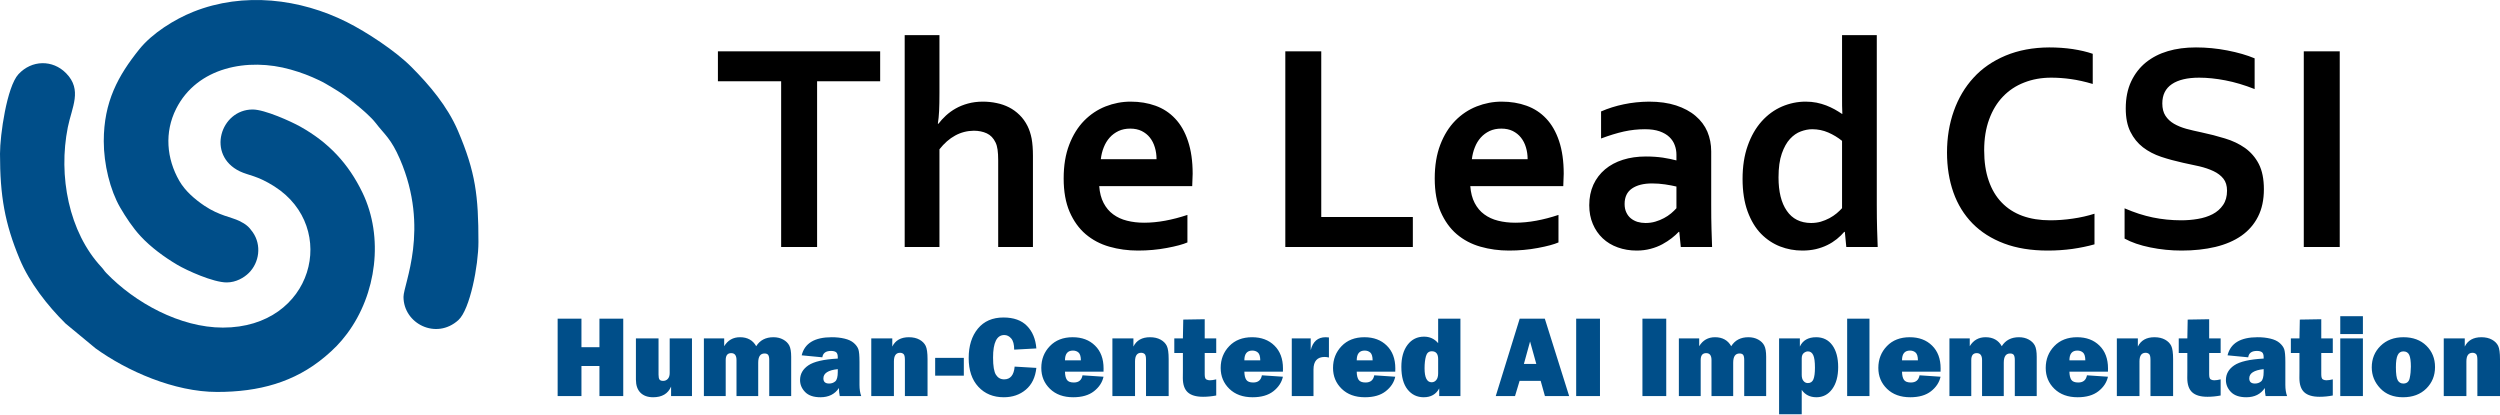
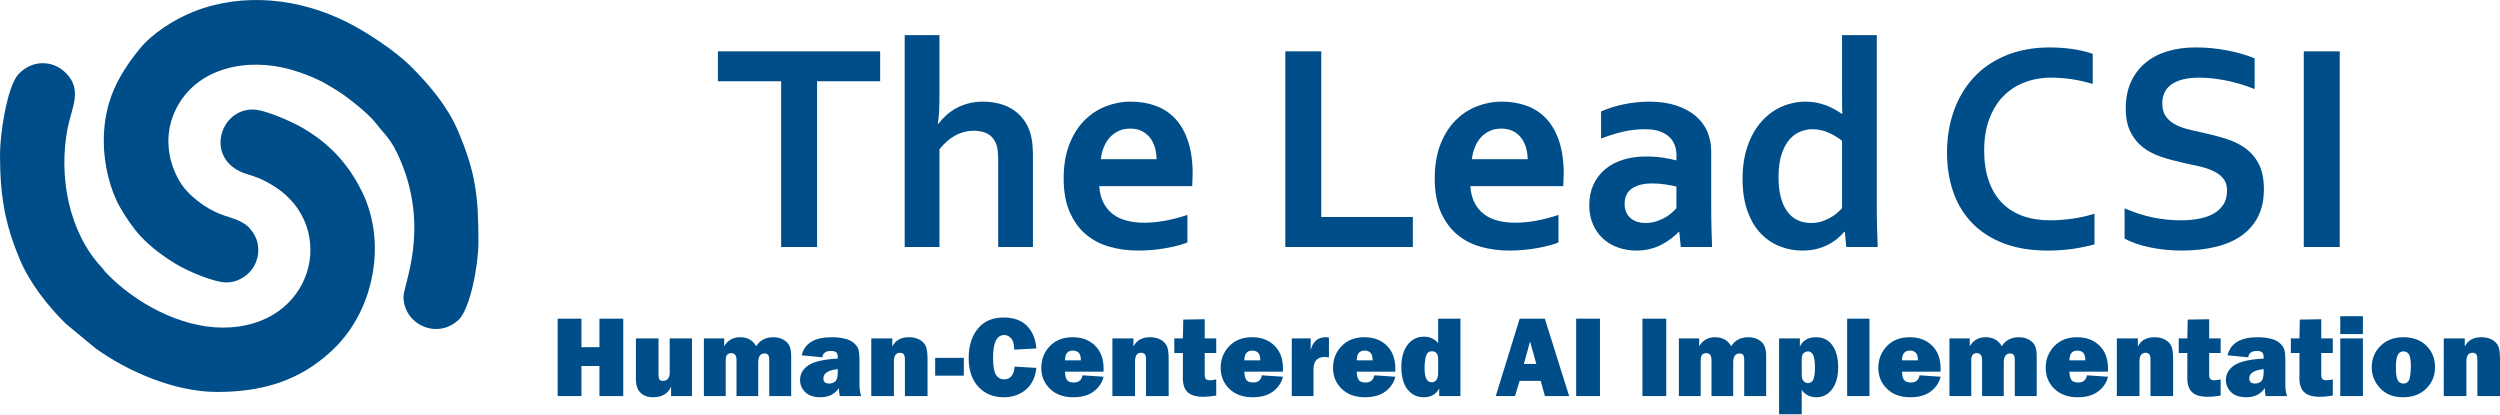
<svg xmlns="http://www.w3.org/2000/svg" width="2472" height="410" fill="none" viewBox="0 0 2472 410">
-   <path fill="currentColor" d="M807.946 244.208H772.4V80.368h-62.529V50.732h160.437v29.636h-62.362v163.84ZM928.931 91.812c0 7.268-.104 13.199-.334 17.878-.251 4.699-.648 8.897-1.253 12.656h.605c2.026-2.673 4.491-5.388 7.415-8.103 2.944-2.674 6.16-5.034 9.711-7.018 3.509-1.984 7.518-3.613 12.009-4.845 4.49-1.232 9.44-1.88 14.807-1.88 4.636 0 9.147.46 13.533 1.4 4.407.877 8.5 2.318 12.301 4.239 3.805 1.922 7.245 4.449 10.425 7.561 3.11 3.049 5.76 6.704 7.89 10.964 1.84 3.697 3.15 7.853 4.05 12.426.84 4.658 1.28 10.276 1.28 16.938v90.18h-34.359v-85.585c0-4.344-.208-7.895-.605-10.61-.397-2.757-1.024-5.137-2.026-7.163-2.026-4.24-4.887-7.247-8.625-8.981-3.76-1.733-8.062-2.61-12.886-2.61-6.621.083-12.761 1.67-18.421 4.782-5.638 3.049-10.776 7.602-15.517 13.575v96.592h-34.376V34.734h34.376v57.078Zm202.369 128.4c6.67 0 13.62-.648 20.83-1.984 7.26-1.337 14.57-3.258 21.99-5.723v27.213c-4.41 1.921-11.22 3.759-20.41 5.472-9.12 1.733-18.67 2.569-28.48 2.569-9.92 0-19.36-1.274-28.3-3.843-8.9-2.527-16.69-6.662-23.41-12.343-6.67-5.681-11.95-13.095-15.9-22.138-3.9-9.085-5.87-20.049-5.87-32.977 0-12.74 1.82-23.85 5.52-33.436 3.65-9.524 8.6-17.418 14.76-23.704 6.19-6.266 13.24-10.965 21.24-14.119 7.96-3.111 16.21-4.699 24.69-4.699 8.9 0 17.08 1.337 24.6 4.052 7.46 2.673 13.97 6.913 19.4 12.698 5.5 5.785 9.74 13.178 12.74 22.263 3.07 9.148 4.6 19.861 4.6 32.309-.11 4.782-.25 8.876-.44 12.238h-91.96c.5 6.516 1.92 12.051 4.35 16.687 2.42 4.595 5.53 8.354 9.48 11.215 3.9 2.861 8.44 4.992 13.64 6.266 5.22 1.336 10.86 1.984 16.93 1.984Zm-13.74-93.042c-4.34 0-8.18.794-11.59 2.381-3.36 1.629-6.29 3.738-8.75 6.516-2.46 2.757-4.39 5.973-5.83 9.628-1.48 3.655-2.42 7.56-2.9 11.695h55.09c0-4.135-.54-8.04-1.67-11.695-1.08-3.655-2.71-6.871-4.88-9.628-2.18-2.778-4.89-4.887-8.11-6.516-3.25-1.587-7.01-2.381-11.36-2.381ZM1306.46 50.732v163.841h90.56v29.635h-126.1V50.732h35.54Zm191.75 169.48c6.66 0 13.63-.648 20.84-1.984 7.27-1.337 14.58-3.258 21.97-5.723v27.213c-4.39 1.921-11.21 3.759-20.38 5.472-9.15 1.733-18.67 2.569-28.51 2.569-9.92 0-19.34-1.274-28.28-3.843-8.9-2.527-16.71-6.662-23.41-12.343-6.66-5.681-11.95-13.095-15.91-22.138-3.89-9.085-5.87-20.049-5.87-32.977 0-12.74 1.83-23.85 5.53-33.436 3.66-9.524 8.58-17.418 14.77-23.704 6.16-6.266 13.24-10.965 21.24-14.119 7.93-3.111 16.18-4.699 24.68-4.699 8.88 0 17.09 1.337 24.58 4.052 7.46 2.673 14 6.913 19.43 12.698 5.47 5.785 9.71 13.178 12.74 22.263 3.04 9.148 4.57 19.861 4.57 32.309-.08 4.782-.23 8.876-.44 12.238h-91.93c.48 6.516 1.92 12.051 4.34 16.687 2.42 4.595 5.51 8.354 9.48 11.215 3.89 2.861 8.44 4.992 13.62 6.266 5.24 1.336 10.86 1.984 16.94 1.984Zm-13.72-93.042c-4.35 0-8.21.794-11.62 2.381-3.36 1.629-6.26 3.738-8.73 6.516-2.46 2.757-4.4 5.973-5.82 9.628-1.49 3.655-2.43 7.56-2.93 11.695h55.12c0-4.135-.55-8.04-1.67-11.695-1.09-3.655-2.72-6.871-4.91-9.628-2.17-2.778-4.89-4.887-8.08-6.516-3.26-1.587-7.02-2.381-11.36-2.381Zm175.99 102.127h-.6c-1.93 2.025-4.2 4.093-6.92 6.223-2.71 2.11-5.82 4.135-9.27 6.015-3.47 1.88-7.31 3.362-11.55 4.49-4.26 1.149-8.85 1.734-13.78 1.734-6.67 0-12.89-1.024-18.67-3.112-5.83-2.068-10.76-5.075-14.92-8.981-4.13-3.905-7.41-8.583-9.77-14.18-2.38-5.535-3.55-11.738-3.55-18.567 0-7.539 1.38-14.264 4.09-20.3 2.76-5.973 6.62-11.006 11.51-15.141 4.93-4.156 10.82-7.31 17.67-9.482 6.83-2.172 14.43-3.258 22.72-3.258 6.08 0 11.65.397 16.79 1.128 5.08.793 9.59 1.733 13.43 2.757v-5.618c0-3.258-.54-6.433-1.67-9.44-1.09-3.049-2.86-5.723-5.35-8.104-2.46-2.36-5.68-4.197-9.62-5.618-3.95-1.378-8.8-2.067-14.48-2.067-6.91 0-13.86.731-20.82 2.255-6.91 1.546-14.47 3.864-22.58 6.913v-26.753c7.06-3.07 14.52-5.43 22.43-7.059 7.94-1.692 16.19-2.527 24.88-2.632 10.23 0 19.21 1.253 26.88 3.76 7.64 2.527 14.12 5.973 19.25 10.379 5.18 4.386 9.09 9.566 11.66 15.539 2.5 5.994 3.8 12.51 3.8 19.506v52.838c0 9.294.08 17.251.29 23.913.19 6.621.4 12.531.58 17.773h-30.95l-1.48-14.911Zm-2.82-44.84c-3.26-.794-7.02-1.483-11.26-2.13-4.24-.627-8.54-.94-12.84-.94-8.4 0-15.02 1.692-19.84 4.991-4.89 3.363-7.31 8.438-7.31 15.309 0 3.174.54 5.931 1.67 8.291 1.09 2.381 2.57 4.365 4.45 5.89 1.88 1.524 4.09 2.715 6.56 3.508 2.52.731 5.2 1.128 7.95 1.128 3.47 0 6.77-.439 9.84-1.378 3.05-.898 5.91-2.068 8.48-3.467a40.452 40.452 0 0 0 7.02-4.678c2.07-1.776 3.86-3.467 5.28-5.096v-21.428Zm133.08 36.047c3.36 0 6.58-.439 9.63-1.274a47.633 47.633 0 0 0 8.6-3.509c2.72-1.482 5.08-3.07 7.16-4.803 2.07-1.775 3.85-3.446 5.29-5.075v-66.56c-4.05-3.32-8.61-6.035-13.6-8.249-5.03-2.172-10.36-3.258-15.93-3.258-3.57 0-7.31.731-11.22 2.172-3.9 1.42-7.45 3.884-10.71 7.393-3.22 3.467-5.93 8.312-8.1 14.473-2.18 6.182-3.26 14.076-3.26 23.6 0 14.139 2.71 25.145 8.2 33.04 5.43 7.957 13.43 11.946 23.94 12.05Zm-67.69-43.607c0-12.239 1.67-23.203 5.08-32.789 3.36-9.566 8-17.627 13.82-24.143 5.83-6.516 12.55-11.361 20.05-14.619 7.56-3.217 15.37-4.846 23.46-4.846 3.8 0 7.37.355 10.77 1.003 3.36.689 6.56 1.629 9.53 2.757 3 1.19 5.78 2.464 8.39 3.905 2.61 1.483 5.03 2.966 7.27 4.49h.29c-.1-1.921-.21-4.636-.25-8.145-.04-3.55-.04-7.351-.04-11.507V34.734h34.35v167.788c0 9.294.11 17.251.3 23.913.21 6.621.39 12.594.6 17.773h-31.05l-1.44-14.953h-.59c-2.03 2.401-4.45 4.782-7.31 7.101-2.86 2.276-5.97 4.302-9.44 5.973-3.4 1.691-7.2 3.007-11.3 4.009-4.11.94-8.54 1.421-13.38 1.421-7.67 0-14.98-1.337-21.98-4.052-6.97-2.715-13.24-6.85-18.81-12.489-5.54-5.681-9.99-13.032-13.35-22.18-3.3-9.085-4.97-19.798-4.97-32.141ZM2028.22 76.798c-9.63 0-18.57 1.587-26.71 4.803-8.17 3.154-15.12 7.79-20.95 13.868-5.87 6.077-10.42 13.575-13.68 22.513-3.3 8.939-4.93 19.172-4.93 30.617 0 11.424 1.49 21.449 4.49 30.074 2.97 8.647 7.25 15.852 12.89 21.637 5.57 5.785 12.38 10.171 20.44 13.136 8.05 2.903 17.19 4.386 27.41 4.386 7.35 0 14.8-.543 22.4-1.671 7.67-1.086 14.77-2.715 21.45-4.845v30.283c-6.76 1.921-14.03 3.404-21.82 4.532-7.85 1.086-15.96 1.629-24.35 1.629-16.4 0-30.83-2.318-43.26-7.017-12.4-4.679-22.82-11.299-31.22-19.841-8.33-8.542-14.66-18.775-18.86-30.659-4.19-11.904-6.32-25.103-6.32-39.472 0-14.765 2.27-28.424 6.76-41.08 4.49-12.635 10.97-23.6 19.47-32.83 8.43-9.294 19-16.542 31.7-21.888 12.7-5.284 27.07-7.999 43.06-8.082 8.19 0 15.94.543 23.31 1.629 7.31 1.127 13.93 2.652 19.8 4.678V83.02c-7.71-2.318-14.91-3.884-21.57-4.824-6.62-.94-13.14-1.4-19.51-1.4Zm173.87 111.754c0-4.887-1.2-8.876-3.62-11.905-2.42-3.049-5.68-5.513-9.81-7.455-4.16-1.964-8.8-3.509-13.93-4.741-5.14-1.17-10.57-2.36-16.21-3.509-7.5-1.671-14.7-3.592-21.51-5.868-6.83-2.277-12.85-5.431-18.05-9.42-5.18-4.009-9.31-9.105-12.38-15.266-3.11-6.182-4.64-13.889-4.64-23.161 0-10.213 1.78-19.11 5.37-26.712 3.57-7.56 8.46-13.826 14.58-18.817 6.18-4.95 13.32-8.646 21.63-11.11 8.23-2.465 17.53-3.697 27.84-3.697 10.32 0 20.7.981 31.12 3.007 10.42 2.026 19.36 4.636 26.9 7.79v30.387c-10.02-3.968-19.65-6.829-28.88-8.604-9.19-1.775-17.88-2.673-25.96-2.673-11.66 0-20.66 2.13-26.96 6.37-6.33 4.26-9.49 10.63-9.49 19.13 0 4.929 1.03 8.98 3.12 12.196 2.06 3.154 4.82 5.765 8.37 7.853 3.57 2.068 7.67 3.739 12.3 5.033 4.6 1.233 9.48 2.36 14.66 3.446 8.21 1.734 16.02 3.76 23.41 6.036 7.46 2.214 14.08 5.367 19.87 9.419 5.72 4.114 10.31 9.336 13.68 15.852 3.34 6.516 5.03 14.869 5.03 24.999 0 10.421-1.92 19.443-5.79 27.045-3.84 7.623-9.33 13.93-16.43 18.922-7.06 4.929-15.67 8.646-25.77 11.069-10.18 2.402-21.24 3.592-33.29 3.592-10.53 0-20.89-1.023-31.06-3.112-10.17-2.067-18.63-4.991-25.4-8.73V205.99c9.59 4.157 18.88 7.164 27.97 9.044 9.02 1.858 18.42 2.798 28.05 2.798 5.57 0 11.11-.438 16.47-1.378 5.39-.877 10.24-2.465 14.54-4.678 4.28-2.235 7.75-5.243 10.36-9.106 2.61-3.801 3.91-8.479 3.91-14.118Zm75.89 55.658V50.733h35.55V244.21h-35.55Z" />
+   <path fill="#004E89" d="M807.946 244.208H772.4V80.368h-62.529V50.732h160.437v29.636h-62.362v163.84ZM928.931 91.812c0 7.268-.104 13.199-.334 17.878-.251 4.699-.648 8.897-1.253 12.656h.605c2.026-2.673 4.491-5.388 7.415-8.103 2.944-2.674 6.16-5.034 9.711-7.018 3.509-1.984 7.518-3.613 12.009-4.845 4.49-1.232 9.44-1.88 14.807-1.88 4.636 0 9.147.46 13.533 1.4 4.407.877 8.5 2.318 12.301 4.239 3.805 1.922 7.245 4.449 10.425 7.561 3.11 3.049 5.76 6.704 7.89 10.964 1.84 3.697 3.15 7.853 4.05 12.426.84 4.658 1.28 10.276 1.28 16.938v90.18h-34.359v-85.585c0-4.344-.208-7.895-.605-10.61-.397-2.757-1.024-5.137-2.026-7.163-2.026-4.24-4.887-7.247-8.625-8.981-3.76-1.733-8.062-2.61-12.886-2.61-6.621.083-12.761 1.67-18.421 4.782-5.638 3.049-10.776 7.602-15.517 13.575v96.592h-34.376V34.734h34.376v57.078Zm202.369 128.4c6.67 0 13.62-.648 20.83-1.984 7.26-1.337 14.57-3.258 21.99-5.723v27.213c-4.41 1.921-11.22 3.759-20.41 5.472-9.12 1.733-18.67 2.569-28.48 2.569-9.92 0-19.36-1.274-28.3-3.843-8.9-2.527-16.69-6.662-23.41-12.343-6.67-5.681-11.95-13.095-15.9-22.138-3.9-9.085-5.87-20.049-5.87-32.977 0-12.74 1.82-23.85 5.52-33.436 3.65-9.524 8.6-17.418 14.76-23.704 6.19-6.266 13.24-10.965 21.24-14.119 7.96-3.111 16.21-4.699 24.69-4.699 8.9 0 17.08 1.337 24.6 4.052 7.46 2.673 13.97 6.913 19.4 12.698 5.5 5.785 9.74 13.178 12.74 22.263 3.07 9.148 4.6 19.861 4.6 32.309-.11 4.782-.25 8.876-.44 12.238h-91.96c.5 6.516 1.92 12.051 4.35 16.687 2.42 4.595 5.53 8.354 9.48 11.215 3.9 2.861 8.44 4.992 13.64 6.266 5.22 1.336 10.86 1.984 16.93 1.984Zm-13.74-93.042c-4.34 0-8.18.794-11.59 2.381-3.36 1.629-6.29 3.738-8.75 6.516-2.46 2.757-4.39 5.973-5.83 9.628-1.48 3.655-2.42 7.56-2.9 11.695h55.09c0-4.135-.54-8.04-1.67-11.695-1.08-3.655-2.71-6.871-4.88-9.628-2.18-2.778-4.89-4.887-8.11-6.516-3.25-1.587-7.01-2.381-11.36-2.381ZM1306.46 50.732v163.841h90.56v29.635h-126.1V50.732h35.54Zm191.75 169.48c6.66 0 13.63-.648 20.84-1.984 7.27-1.337 14.58-3.258 21.97-5.723v27.213c-4.39 1.921-11.21 3.759-20.38 5.472-9.15 1.733-18.67 2.569-28.51 2.569-9.92 0-19.34-1.274-28.28-3.843-8.9-2.527-16.71-6.662-23.41-12.343-6.66-5.681-11.95-13.095-15.91-22.138-3.89-9.085-5.87-20.049-5.87-32.977 0-12.74 1.83-23.85 5.53-33.436 3.66-9.524 8.58-17.418 14.77-23.704 6.16-6.266 13.24-10.965 21.24-14.119 7.93-3.111 16.18-4.699 24.68-4.699 8.88 0 17.09 1.337 24.58 4.052 7.46 2.673 14 6.913 19.43 12.698 5.47 5.785 9.71 13.178 12.74 22.263 3.04 9.148 4.57 19.861 4.57 32.309-.08 4.782-.23 8.876-.44 12.238h-91.93c.48 6.516 1.92 12.051 4.34 16.687 2.42 4.595 5.51 8.354 9.48 11.215 3.89 2.861 8.44 4.992 13.62 6.266 5.24 1.336 10.86 1.984 16.94 1.984Zm-13.72-93.042c-4.35 0-8.21.794-11.62 2.381-3.36 1.629-6.26 3.738-8.73 6.516-2.46 2.757-4.4 5.973-5.82 9.628-1.49 3.655-2.43 7.56-2.93 11.695h55.12c0-4.135-.55-8.04-1.67-11.695-1.09-3.655-2.72-6.871-4.91-9.628-2.17-2.778-4.89-4.887-8.08-6.516-3.26-1.587-7.02-2.381-11.36-2.381Zm175.99 102.127h-.6c-1.93 2.025-4.2 4.093-6.92 6.223-2.71 2.11-5.82 4.135-9.27 6.015-3.47 1.88-7.31 3.362-11.55 4.49-4.26 1.149-8.85 1.734-13.78 1.734-6.67 0-12.89-1.024-18.67-3.112-5.83-2.068-10.76-5.075-14.92-8.981-4.13-3.905-7.41-8.583-9.77-14.18-2.38-5.535-3.55-11.738-3.55-18.567 0-7.539 1.38-14.264 4.09-20.3 2.76-5.973 6.62-11.006 11.51-15.141 4.93-4.156 10.82-7.31 17.67-9.482 6.83-2.172 14.43-3.258 22.72-3.258 6.08 0 11.65.397 16.79 1.128 5.08.793 9.59 1.733 13.43 2.757v-5.618c0-3.258-.54-6.433-1.67-9.44-1.09-3.049-2.86-5.723-5.35-8.104-2.46-2.36-5.68-4.197-9.62-5.618-3.95-1.378-8.8-2.067-14.48-2.067-6.91 0-13.86.731-20.82 2.255-6.91 1.546-14.47 3.864-22.58 6.913v-26.753c7.06-3.07 14.52-5.43 22.43-7.059 7.94-1.692 16.19-2.527 24.88-2.632 10.23 0 19.21 1.253 26.88 3.76 7.64 2.527 14.12 5.973 19.25 10.379 5.18 4.386 9.09 9.566 11.66 15.539 2.5 5.994 3.8 12.51 3.8 19.506v52.838c0 9.294.08 17.251.29 23.913.19 6.621.4 12.531.58 17.773h-30.95l-1.48-14.911Zm-2.82-44.84c-3.26-.794-7.02-1.483-11.26-2.13-4.24-.627-8.54-.94-12.84-.94-8.4 0-15.02 1.692-19.84 4.991-4.89 3.363-7.31 8.438-7.31 15.309 0 3.174.54 5.931 1.67 8.291 1.09 2.381 2.57 4.365 4.45 5.89 1.88 1.524 4.09 2.715 6.56 3.508 2.52.731 5.2 1.128 7.95 1.128 3.47 0 6.77-.439 9.84-1.378 3.05-.898 5.91-2.068 8.48-3.467a40.452 40.452 0 0 0 7.02-4.678c2.07-1.776 3.86-3.467 5.28-5.096v-21.428Zm133.08 36.047c3.36 0 6.58-.439 9.63-1.274a47.633 47.633 0 0 0 8.6-3.509c2.72-1.482 5.08-3.07 7.16-4.803 2.07-1.775 3.85-3.446 5.29-5.075v-66.56c-4.05-3.32-8.61-6.035-13.6-8.249-5.03-2.172-10.36-3.258-15.93-3.258-3.57 0-7.31.731-11.22 2.172-3.9 1.42-7.45 3.884-10.71 7.393-3.22 3.467-5.93 8.312-8.1 14.473-2.18 6.182-3.26 14.076-3.26 23.6 0 14.139 2.71 25.145 8.2 33.04 5.43 7.957 13.43 11.946 23.94 12.05Zm-67.69-43.607c0-12.239 1.67-23.203 5.08-32.789 3.36-9.566 8-17.627 13.82-24.143 5.83-6.516 12.55-11.361 20.05-14.619 7.56-3.217 15.37-4.846 23.46-4.846 3.8 0 7.37.355 10.77 1.003 3.36.689 6.56 1.629 9.53 2.757 3 1.19 5.78 2.464 8.39 3.905 2.61 1.483 5.03 2.966 7.27 4.49h.29c-.1-1.921-.21-4.636-.25-8.145-.04-3.55-.04-7.351-.04-11.507V34.734h34.35v167.788c0 9.294.11 17.251.3 23.913.21 6.621.39 12.594.6 17.773h-31.05l-1.44-14.953h-.59c-2.03 2.401-4.45 4.782-7.31 7.101-2.86 2.276-5.97 4.302-9.44 5.973-3.4 1.691-7.2 3.007-11.3 4.009-4.11.94-8.54 1.421-13.38 1.421-7.67 0-14.98-1.337-21.98-4.052-6.97-2.715-13.24-6.85-18.81-12.489-5.54-5.681-9.99-13.032-13.35-22.18-3.3-9.085-4.97-19.798-4.97-32.141ZM2028.22 76.798c-9.63 0-18.57 1.587-26.71 4.803-8.17 3.154-15.12 7.79-20.95 13.868-5.87 6.077-10.42 13.575-13.68 22.513-3.3 8.939-4.93 19.172-4.93 30.617 0 11.424 1.49 21.449 4.49 30.074 2.97 8.647 7.25 15.852 12.89 21.637 5.57 5.785 12.38 10.171 20.44 13.136 8.05 2.903 17.19 4.386 27.41 4.386 7.35 0 14.8-.543 22.4-1.671 7.67-1.086 14.77-2.715 21.45-4.845v30.283c-6.76 1.921-14.03 3.404-21.82 4.532-7.85 1.086-15.96 1.629-24.35 1.629-16.4 0-30.83-2.318-43.26-7.017-12.4-4.679-22.82-11.299-31.22-19.841-8.33-8.542-14.66-18.775-18.86-30.659-4.19-11.904-6.32-25.103-6.32-39.472 0-14.765 2.27-28.424 6.76-41.08 4.49-12.635 10.97-23.6 19.47-32.83 8.43-9.294 19-16.542 31.7-21.888 12.7-5.284 27.07-7.999 43.06-8.082 8.19 0 15.94.543 23.31 1.629 7.31 1.127 13.93 2.652 19.8 4.678V83.02c-7.71-2.318-14.91-3.884-21.57-4.824-6.62-.94-13.14-1.4-19.51-1.4Zm173.87 111.754c0-4.887-1.2-8.876-3.62-11.905-2.42-3.049-5.68-5.513-9.81-7.455-4.16-1.964-8.8-3.509-13.93-4.741-5.14-1.17-10.57-2.36-16.21-3.509-7.5-1.671-14.7-3.592-21.51-5.868-6.83-2.277-12.85-5.431-18.05-9.42-5.18-4.009-9.31-9.105-12.38-15.266-3.11-6.182-4.64-13.889-4.64-23.161 0-10.213 1.78-19.11 5.37-26.712 3.57-7.56 8.46-13.826 14.58-18.817 6.18-4.95 13.32-8.646 21.63-11.11 8.23-2.465 17.53-3.697 27.84-3.697 10.32 0 20.7.981 31.12 3.007 10.42 2.026 19.36 4.636 26.9 7.79v30.387c-10.02-3.968-19.65-6.829-28.88-8.604-9.19-1.775-17.88-2.673-25.96-2.673-11.66 0-20.66 2.13-26.96 6.37-6.33 4.26-9.49 10.63-9.49 19.13 0 4.929 1.03 8.98 3.12 12.196 2.06 3.154 4.82 5.765 8.37 7.853 3.57 2.068 7.67 3.739 12.3 5.033 4.6 1.233 9.48 2.36 14.66 3.446 8.21 1.734 16.02 3.76 23.41 6.036 7.46 2.214 14.08 5.367 19.87 9.419 5.72 4.114 10.31 9.336 13.68 15.852 3.34 6.516 5.03 14.869 5.03 24.999 0 10.421-1.92 19.443-5.79 27.045-3.84 7.623-9.33 13.93-16.43 18.922-7.06 4.929-15.67 8.646-25.77 11.069-10.18 2.402-21.24 3.592-33.29 3.592-10.53 0-20.89-1.023-31.06-3.112-10.17-2.067-18.63-4.991-25.4-8.73V205.99c9.59 4.157 18.88 7.164 27.97 9.044 9.02 1.858 18.42 2.798 28.05 2.798 5.57 0 11.11-.438 16.47-1.378 5.39-.877 10.24-2.465 14.54-4.678 4.28-2.235 7.75-5.243 10.36-9.106 2.61-3.801 3.91-8.479 3.91-14.118Zm75.89 55.658V50.733h35.55V244.21h-35.55Z" />
  <path fill="#004E89" fill-rule="evenodd" d="M102.605 139.615c0 22.723 6.266 48.411 16.186 65.516 5.555 9.586 12.573 20.132 20.133 28.319 10.129 10.944 23.328 20.655 36.256 28.32 9.607 5.701 35.671 17.501 49.016 17.501 9.231 0 17.23-4.782 21.908-9.44 10.297-10.275 12.719-27.4 3.885-40.119-3.968-5.723-7.038-8.145-13.408-11.278-7.623-3.738-19.799-5.158-34.439-14.974-9.44-6.349-19.026-14.557-24.811-24.582-12.719-22.096-14.828-48.118-3.195-71.258 20.759-41.29 70.945-50.855 113.299-38.846 10.735 3.05 18.985 6.245 28.278 10.672 4.302 2.026 8.229 4.407 12.218 6.788 4.365 2.61 8.207 5.012 12.155 7.79 3.884 2.757 7.456 5.66 11.277 8.667 5.994 4.762 15.685 13.136 20.071 18.88 8.855 11.591 15.12 15.183 24.038 35.817 29.803 69.024 3.509 123.679 3.509 136.127 0 26.544 32.371 42.876 54.3 22.952 11.445-10.421 19.799-53.987 19.799-77.106 0-45.508-2.778-69.129-20.217-109.917-10.505-24.602-28.445-45.55-46.03-63.218-15.872-15.956-44.442-34.648-63.886-44.4-46.114-23.12-102.022-30.012-151.749-10.193-18.712 7.477-40.683 21.24-53.318 36.925-21.01 26.106-35.275 51.94-35.275 91.057Z" clip-rule="evenodd" />
  <path fill="#004E89" fill-rule="evenodd" d="M0 151.979c0 41.707 4.72 68.878 19.402 104.09 9.649 23.224 27.505 46.113 45.424 63.823l29.615 24.519c31.034 22.451 77.9 43.148 120.254 43.148 41.247 0 76.543-9.503 106.679-34.857 8.479-7.121 14.933-13.554 21.846-22.806 29.113-39.033 36.443-95.297 15.245-139.301-13.846-28.737-33.415-49.747-61.777-65.536-8.708-4.845-34.856-16.791-46.844-16.791-31.849 0-46.009 45.111-12.698 61.15 8.751 4.198 17.126 4.031 34.355 15.037 63.678 40.642 38.512 139.468-51.104 139.468-42.271 0-86.964-24.56-115.201-53.903-2.276-2.339-2.589-3.425-4.72-5.723-32.621-34.856-42.98-90.618-33.436-138.382 4.01-20.028 14.598-36.966-1.692-53.527-13.345-13.576-33.958-13.158-47.074.96C6.788 85.691 0 133.56 0 151.98Z" clip-rule="evenodd" />
  <path fill="#004E89" d="M616.266 315.087v76.563h-23.537v-29.74h-17.793v29.74h-23.538v-76.563h23.538v28.236h17.793v-28.236h23.537Zm67.959 19.506v57.057H663.57v-9.377c-3.028 7.017-8.938 10.526-17.731 10.526-5.409 0-9.607-1.525-12.593-4.532-2.966-2.987-4.449-7.31-4.449-12.907v-40.767h22.368v35.88c0 2.276.313 3.843.919 4.762.647.919 1.838 1.378 3.634 1.378 1.921 0 3.467-.689 4.678-2.047 1.211-1.357 1.796-3.299 1.796-5.764v-34.209h22.033Zm98.096 57.057h-21.699v-35.692c0-2.381-.355-4.052-1.045-5.012-.689-.961-1.879-1.42-3.634-1.42-4.135 0-6.223 3.028-6.223 9.126v32.998h-21.47V356c0-4.553-1.754-6.829-5.263-6.829-3.613 0-5.409 2.276-5.409 6.829v35.65h-21.574v-57.057h20.071v7.727c3.613-5.91 8.813-8.876 15.663-8.876 7.331 0 12.698 2.966 15.998 8.876 3.696-5.91 9.377-8.876 17.021-8.876 3.655 0 6.871.773 9.628 2.298 2.798 1.524 4.803 3.508 6.056 5.91 1.232 2.402 1.88 6.14 1.88 11.194v38.804Zm69.254 0h-21.219c-.543-2.443-.815-5.096-.815-7.978-4.03 6.078-10.129 9.127-18.316 9.127-6.745 0-11.779-1.734-15.12-5.159-3.342-3.446-5.012-7.372-5.012-11.8 0-6.014 2.735-10.86 8.207-14.577 5.472-3.718 15.162-5.952 29.093-6.704v-1.295c0-2.527-.564-4.198-1.692-5.033-1.128-.815-2.799-1.232-4.971-1.232-5.137 0-7.998 2.088-8.604 6.307l-20.425-1.963c2.903-11.926 12.823-17.899 29.719-17.899 4.594 0 8.813.46 12.656 1.379s6.892 2.339 9.126 4.281c2.235 1.963 3.739 4.01 4.511 6.161.773 2.193 1.149 6.349 1.149 12.51v22.764c0 4.324.585 8.041 1.713 11.111Zm-23.182-26.649c-9.482 1.003-14.223 4.052-14.223 9.127 0 3.404 1.88 5.117 5.639 5.117 2.381 0 4.407-.711 6.077-2.131 1.671-1.399 2.507-4.532 2.507-9.377v-2.736Zm88.76 26.649h-22.389v-35.922c0-2.965-.438-4.845-1.357-5.659-.919-.815-2.047-1.233-3.425-1.233-4.052 0-6.078 2.841-6.078 8.521v34.293h-22.388v-57.057h20.78v8.082c3.049-6.14 8.521-9.231 16.395-9.231 4.135 0 7.623.815 10.505 2.402 2.84 1.587 4.887 3.634 6.119 6.161 1.211 2.506 1.838 6.892 1.838 13.137v36.506Zm35.88-37.78v17.564h-28.341V353.87h28.341Zm50.247 8.625 21.47 1.274c-1 9.356-4.47 16.52-10.38 21.511-5.91 5.013-13.18 7.519-21.803 7.519-10.4 0-18.775-3.446-25.145-10.317-6.39-6.871-9.586-16.374-9.586-28.466 0-12.009 3.028-21.679 9.064-29.051 6.057-7.351 14.494-11.027 25.312-11.027 10.128 0 17.898 2.778 23.348 8.375 5.41 5.576 8.48 13.011 9.19 22.221l-21.93 1.191c0-5.096-.96-8.772-2.922-11.048-1.942-2.277-4.26-3.405-6.892-3.405-7.372 0-11.069 7.435-11.069 22.347 0 8.333.961 14.014 2.882 17 1.922 3.008 4.616 4.49 8.083 4.49 6.182 0 9.648-4.197 10.378-12.614Zm67.1 8.605 20.78 1.399c-1.23 5.618-4.38 10.4-9.46 14.369-5.05 3.947-11.9 5.931-20.53 5.931-9.6 0-17.25-2.778-22.97-8.333-5.72-5.556-8.56-12.427-8.56-20.634 0-8.542 2.8-15.727 8.46-21.595 5.64-5.869 13.17-8.793 22.57-8.793 9.13 0 16.48 2.757 22.1 8.292 5.64 5.513 8.44 13.032 8.44 22.555 0 .773 0 1.859-.05 3.237h-38.11c.08 3.634.71 6.307 1.92 8.062 1.17 1.733 3.45 2.631 6.83 2.631 4.87 0 7.73-2.381 8.58-7.121Zm-1.6-14.808c-.05-3.822-.82-6.37-2.3-7.685-1.48-1.316-3.34-1.964-5.58-1.964-5.24 0-7.85 3.217-7.85 9.649h15.73Zm86.79 35.358h-22.39v-35.922c0-2.965-.43-4.845-1.35-5.659-.92-.815-2.05-1.233-3.43-1.233-4.05 0-6.08 2.841-6.08 8.521v34.293h-22.38v-57.057h20.78v8.082c3.05-6.14 8.52-9.231 16.39-9.231 4.16 0 7.62.815 10.51 2.402 2.84 1.587 4.88 3.634 6.11 6.161 1.24 2.506 1.84 6.892 1.84 13.137v36.506Zm47.04-57.057v14.473h-11.39v21.01c0 2.903.55 4.595 1.63 5.138 1.09.543 2.22.814 3.36.814 1.8 0 3.91-.313 6.4-.919v15.956c-4.41.836-8.76 1.274-13 1.274-6.89 0-11.94-1.483-15.18-4.448-3.21-2.945-4.84-7.665-4.84-14.139l.06-6.683v-18.003h-8.5v-14.473h8.5l.35-18.587 21.22-.355v18.942h11.39Zm45.15 36.507 20.78 1.399c-1.23 5.618-4.39 10.4-9.44 14.369-5.06 3.947-11.91 5.931-20.53 5.931-9.61 0-17.27-2.778-23-8.333-5.7-5.556-8.56-12.427-8.56-20.634 0-8.542 2.82-15.727 8.46-21.595 5.64-5.869 13.18-8.793 22.6-8.793 9.1 0 16.48 2.757 22.09 8.292 5.62 5.513 8.44 13.032 8.44 22.555 0 .773-.02 1.859-.06 3.237h-38.12c.09 3.634.71 6.307 1.93 8.062 1.19 1.733 3.46 2.631 6.82 2.631 4.89 0 7.73-2.381 8.59-7.121Zm-1.61-14.808c-.04-3.822-.79-6.37-2.3-7.685-1.48-1.316-3.34-1.964-5.55-1.964-5.24 0-7.88 3.217-7.88 9.649h15.73Zm52.63 35.358h-21.47v-57.057h18.71v11.654c2.13-8.542 7.04-12.803 14.79-12.803.79 0 1.86.084 3.24.23v19.841c-1.57-.355-2.97-.564-4.18-.564-7.39 0-11.09 4.156-11.09 12.447v26.252Zm60.08-20.55 20.76 1.399c-1.21 5.618-4.36 10.4-9.44 14.369-5.05 3.947-11.9 5.931-20.53 5.931-9.6 0-17.25-2.778-22.97-8.333-5.72-5.556-8.58-12.427-8.58-20.634 0-8.542 2.82-15.727 8.46-21.595 5.63-5.869 13.17-8.793 22.59-8.793 9.11 0 16.48 2.757 22.1 8.292 5.62 5.513 8.44 13.032 8.44 22.555 0 .773-.02 1.859-.07 3.237h-38.09c.06 3.634.69 6.307 1.9 8.062 1.19 1.733 3.47 2.631 6.83 2.631 4.89 0 7.73-2.381 8.6-7.121Zm-1.6-14.808c-.05-3.822-.82-6.37-2.3-7.685-1.5-1.316-3.36-1.964-5.58-1.964-5.24 0-7.85 3.217-7.85 9.649h15.73Zm86.81 35.358h-20.98v-7.581c-3.12 5.806-8.21 8.73-15.33 8.73-6.56 0-11.89-2.569-15.98-7.707-4.07-5.137-6.12-12.593-6.12-22.367 0-9.148 2.05-16.416 6.16-21.804 4.09-5.367 9.52-8.041 16.27-8.041 5.66 0 10.3 2.131 13.95 6.433v-24.226h22.03v76.563Zm-22.03-36.653c0-5.095-2.11-7.664-6.29-7.664-2.94 0-4.86 1.629-5.78 4.887-.9 3.237-1.36 7.226-1.36 11.925 0 9.231 2.34 13.846 7.02 13.846 1.77 0 3.3-.73 4.53-2.192 1.25-1.462 1.88-3.697 1.88-6.684v-14.118Zm105.59 36.653-4.21-15.037h-20.85l-4.53 15.037h-19.05l23.69-76.563h24.83l24.08 76.563h-23.96Zm-20.8-31.807h12.26l-6.16-22.18-6.1 22.18Zm75.23-44.756v76.563h-23.54v-76.563h23.54Zm65.52 0v76.563h-23.54v-76.563h23.54Zm98.8 76.563h-21.7v-35.692c0-2.381-.33-4.052-1.02-5.012-.69-.961-1.9-1.42-3.64-1.42-4.15 0-6.24 3.028-6.24 9.126v32.998h-21.45V356c0-4.553-1.77-6.829-5.26-6.829-3.64 0-5.43 2.276-5.43 6.829v35.65h-21.58v-57.057h20.1v7.727c3.59-5.91 8.79-8.876 15.64-8.876 7.35 0 12.7 2.966 16.02 8.876 3.69-5.91 9.37-8.876 17-8.876 3.65 0 6.87.773 9.65 2.298 2.79 1.524 4.8 3.508 6.03 5.91 1.25 2.402 1.88 6.14 1.88 11.194v38.804Zm35.17 18.003h-22.39v-75.06h20.55v8.082c2.88-6.14 8.25-9.231 16.1-9.231 6.81 0 12.14 2.632 16 7.916 3.85 5.304 5.77 12.489 5.77 21.615 0 9.106-1.97 16.374-5.91 21.741-3.93 5.368-9.13 8.083-15.6 8.083-6.35 0-11.2-2.444-14.52-7.289v24.143Zm0-38.888c0 2.548.56 4.511 1.73 5.911 1.15 1.399 2.59 2.109 4.31 2.109 2.67 0 4.51-1.253 5.53-3.738 1-2.486 1.5-6.307 1.5-11.445 0-5.952-.56-10.129-1.73-12.531-1.15-2.423-2.88-3.613-5.18-3.613-1.4 0-2.76.522-4.11 1.608-1.36 1.107-2.05 2.861-2.05 5.326v16.373Zm66.98-55.678v76.563h-22.06v-76.563h22.06Zm49.52 56.013 20.78 1.399c-1.24 5.618-4.39 10.4-9.44 14.369-5.06 3.947-11.91 5.931-20.53 5.931-9.61 0-17.28-2.778-22.98-8.333-5.72-5.556-8.58-12.427-8.58-20.634 0-8.542 2.82-15.727 8.46-21.595 5.64-5.869 13.18-8.793 22.6-8.793 9.1 0 16.47 2.757 22.09 8.292 5.62 5.513 8.44 13.032 8.44 22.555 0 .773-.02 1.859-.06 3.237h-38.12c.08 3.634.71 6.307 1.92 8.062 1.19 1.733 3.47 2.631 6.83 2.631 4.89 0 7.73-2.381 8.59-7.121Zm-1.61-14.808c-.04-3.822-.8-6.37-2.3-7.685-1.48-1.316-3.34-1.964-5.56-1.964-5.24 0-7.87 3.217-7.87 9.649h15.73Zm117.47 35.358h-21.67v-35.692c0-2.381-.36-4.052-1.05-5.012-.69-.961-1.88-1.42-3.63-1.42-4.16 0-6.23 3.028-6.23 9.126v32.998h-21.47V356c0-4.553-1.75-6.829-5.26-6.829-3.61 0-5.41 2.276-5.41 6.829v35.65h-21.59v-57.057h20.09v7.727c3.59-5.91 8.81-8.876 15.66-8.876 7.33 0 12.7 2.966 16 8.876 3.7-5.91 9.38-8.876 17.02-8.876 3.66 0 6.85.773 9.63 2.298 2.8 1.524 4.8 3.508 6.06 5.91 1.23 2.402 1.85 6.14 1.85 11.194v38.804Zm49.67-20.55 20.76 1.399c-1.21 5.618-4.37 10.4-9.44 14.369-5.06 3.947-11.91 5.931-20.53 5.931-9.61 0-17.25-2.778-22.98-8.333-5.72-5.556-8.58-12.427-8.58-20.634 0-8.542 2.82-15.727 8.46-21.595 5.66-5.869 13.18-8.793 22.6-8.793 9.1 0 16.47 2.757 22.09 8.292 5.62 5.513 8.44 13.032 8.44 22.555 0 .773-.02 1.859-.06 3.237h-38.1c.07 3.634.71 6.307 1.9 8.062 1.19 1.733 3.47 2.631 6.83 2.631 4.89 0 7.73-2.381 8.61-7.121Zm-1.61-14.808c-.04-3.822-.81-6.37-2.3-7.685-1.5-1.316-3.36-1.964-5.57-1.964-5.25 0-7.86 3.217-7.86 9.649h15.73Zm86.8 35.358h-22.39v-35.922c0-2.965-.44-4.845-1.36-5.659-.92-.815-2.05-1.233-3.42-1.233-4.06 0-6.08 2.841-6.08 8.521v34.293h-22.39v-57.057h20.78v8.082c3.05-6.14 8.52-9.231 16.39-9.231 4.14 0 7.63.815 10.51 2.402 2.84 1.587 4.89 3.634 6.12 6.161 1.21 2.506 1.84 6.892 1.84 13.137v36.506Zm47.01-57.057v14.473h-11.36v21.01c0 2.903.54 4.595 1.63 5.138a7.28 7.28 0 0 0 3.34.814c1.79 0 3.92-.313 6.39-.919v15.956c-4.39.836-8.73 1.274-12.99 1.274-6.89 0-11.93-1.483-15.16-4.448-3.22-2.945-4.85-7.665-4.85-14.139l.06-6.683v-18.003h-8.5v-14.473h8.5l.34-18.587 21.24-.355v18.942h11.36Zm65.7 57.057h-21.24c-.54-2.443-.79-5.096-.79-7.978-4.05 6.078-10.15 9.127-18.34 9.127-6.72 0-11.76-1.734-15.12-5.159-3.34-3.446-5.01-7.372-5.01-11.8 0-6.014 2.73-10.86 8.21-14.577 5.47-3.718 15.18-5.952 29.11-6.704v-1.295c0-2.527-.58-4.198-1.71-5.033-1.13-.815-2.8-1.232-4.97-1.232-5.14 0-8 2.088-8.59 6.307l-20.44-1.963c2.92-11.926 12.82-17.899 29.74-17.899 4.59 0 8.79.46 12.63 1.379 3.84.919 6.89 2.339 9.13 4.281 2.23 1.963 3.76 4.01 4.51 6.161.77 2.193 1.15 6.349 1.15 12.51v22.764c0 4.324.58 8.041 1.73 11.111Zm-23.18-26.649c-9.5 1.003-14.24 4.052-14.24 9.127 0 3.404 1.88 5.117 5.64 5.117 2.38 0 4.4-.711 6.09-2.131 1.65-1.399 2.51-4.532 2.51-9.377v-2.736Zm68.36-30.408v14.473h-11.39v21.01c0 2.903.55 4.595 1.63 5.138 1.09.543 2.22.814 3.36.814 1.8 0 3.91-.313 6.4-.919v15.956c-4.41.836-8.76 1.274-13.02 1.274-6.87 0-11.92-1.483-15.16-4.448-3.21-2.945-4.84-7.665-4.84-14.139l.06-6.683v-18.003h-8.5v-14.473h8.5l.35-18.587 21.22-.355v18.942h11.39Zm29.78-21.929v17.689h-22.39v-17.689h22.39Zm0 21.929v57.057h-22.39v-57.057h22.39Zm39.64 58.206c-9.46 0-16.96-2.966-22.52-8.834-5.57-5.89-8.37-12.803-8.37-20.718 0-8.5 2.92-15.601 8.73-21.282 5.8-5.68 13.34-8.521 22.66-8.521 9.37 0 16.91 2.799 22.62 8.396 5.7 5.618 8.56 12.635 8.56 21.094 0 8.5-2.9 15.6-8.67 21.302-5.78 5.702-13.43 8.563-23.01 8.563Zm.33-13.554c3.45 0 5.58-1.797 6.31-5.41.77-3.592 1.15-7.372 1.15-11.298 0-5.347-.53-9.19-1.59-11.549-1.11-2.36-3.01-3.53-5.81-3.53-2.57 0-4.45 1.211-5.62 3.655-1.19 2.422-1.79 6.411-1.79 11.988 0 6.537.63 10.86 1.84 12.969 1.23 2.13 3.07 3.175 5.51 3.175ZM2472 391.65h-22.37v-35.922c0-2.965-.44-4.845-1.36-5.659-.91-.815-2.04-1.233-3.42-1.233-4.05 0-6.08 2.841-6.08 8.521v34.293h-22.39v-57.057h20.78v8.082c3.05-6.14 8.53-9.231 16.4-9.231 4.13 0 7.62.815 10.48 2.402 2.86 1.587 4.91 3.634 6.14 6.161 1.21 2.506 1.82 6.892 1.82 13.137v36.506Z" />
</svg>
